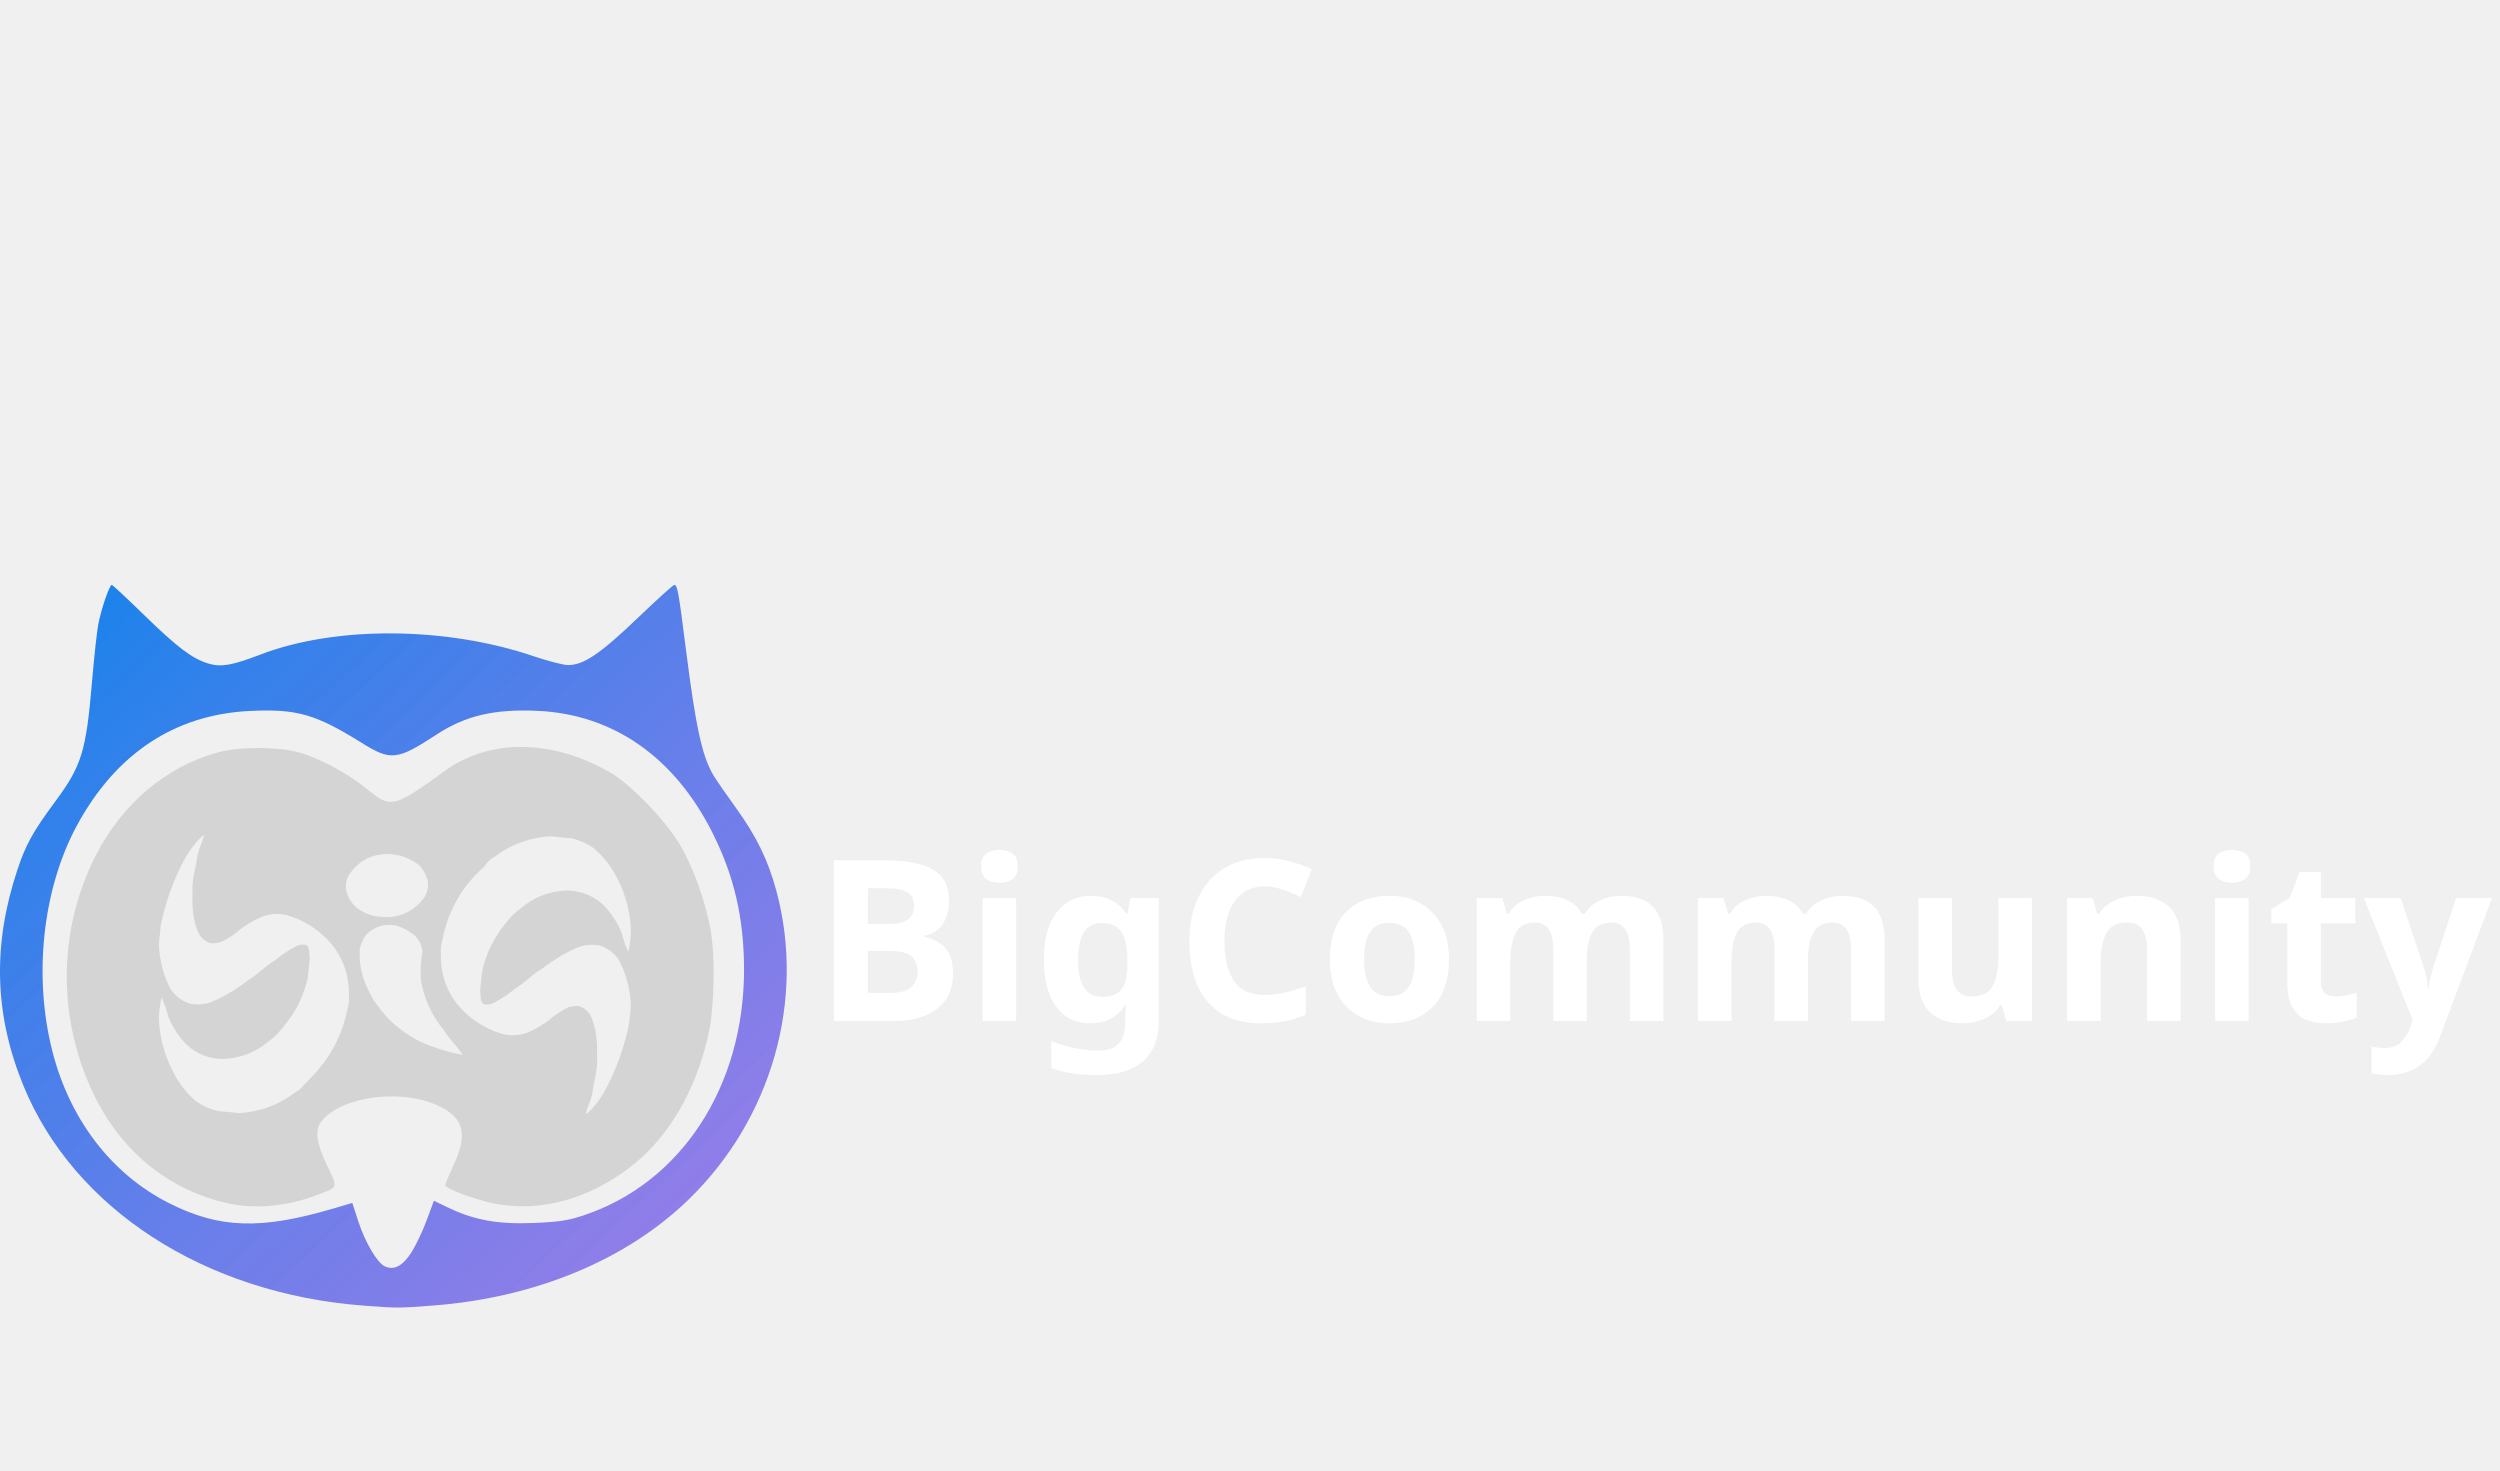
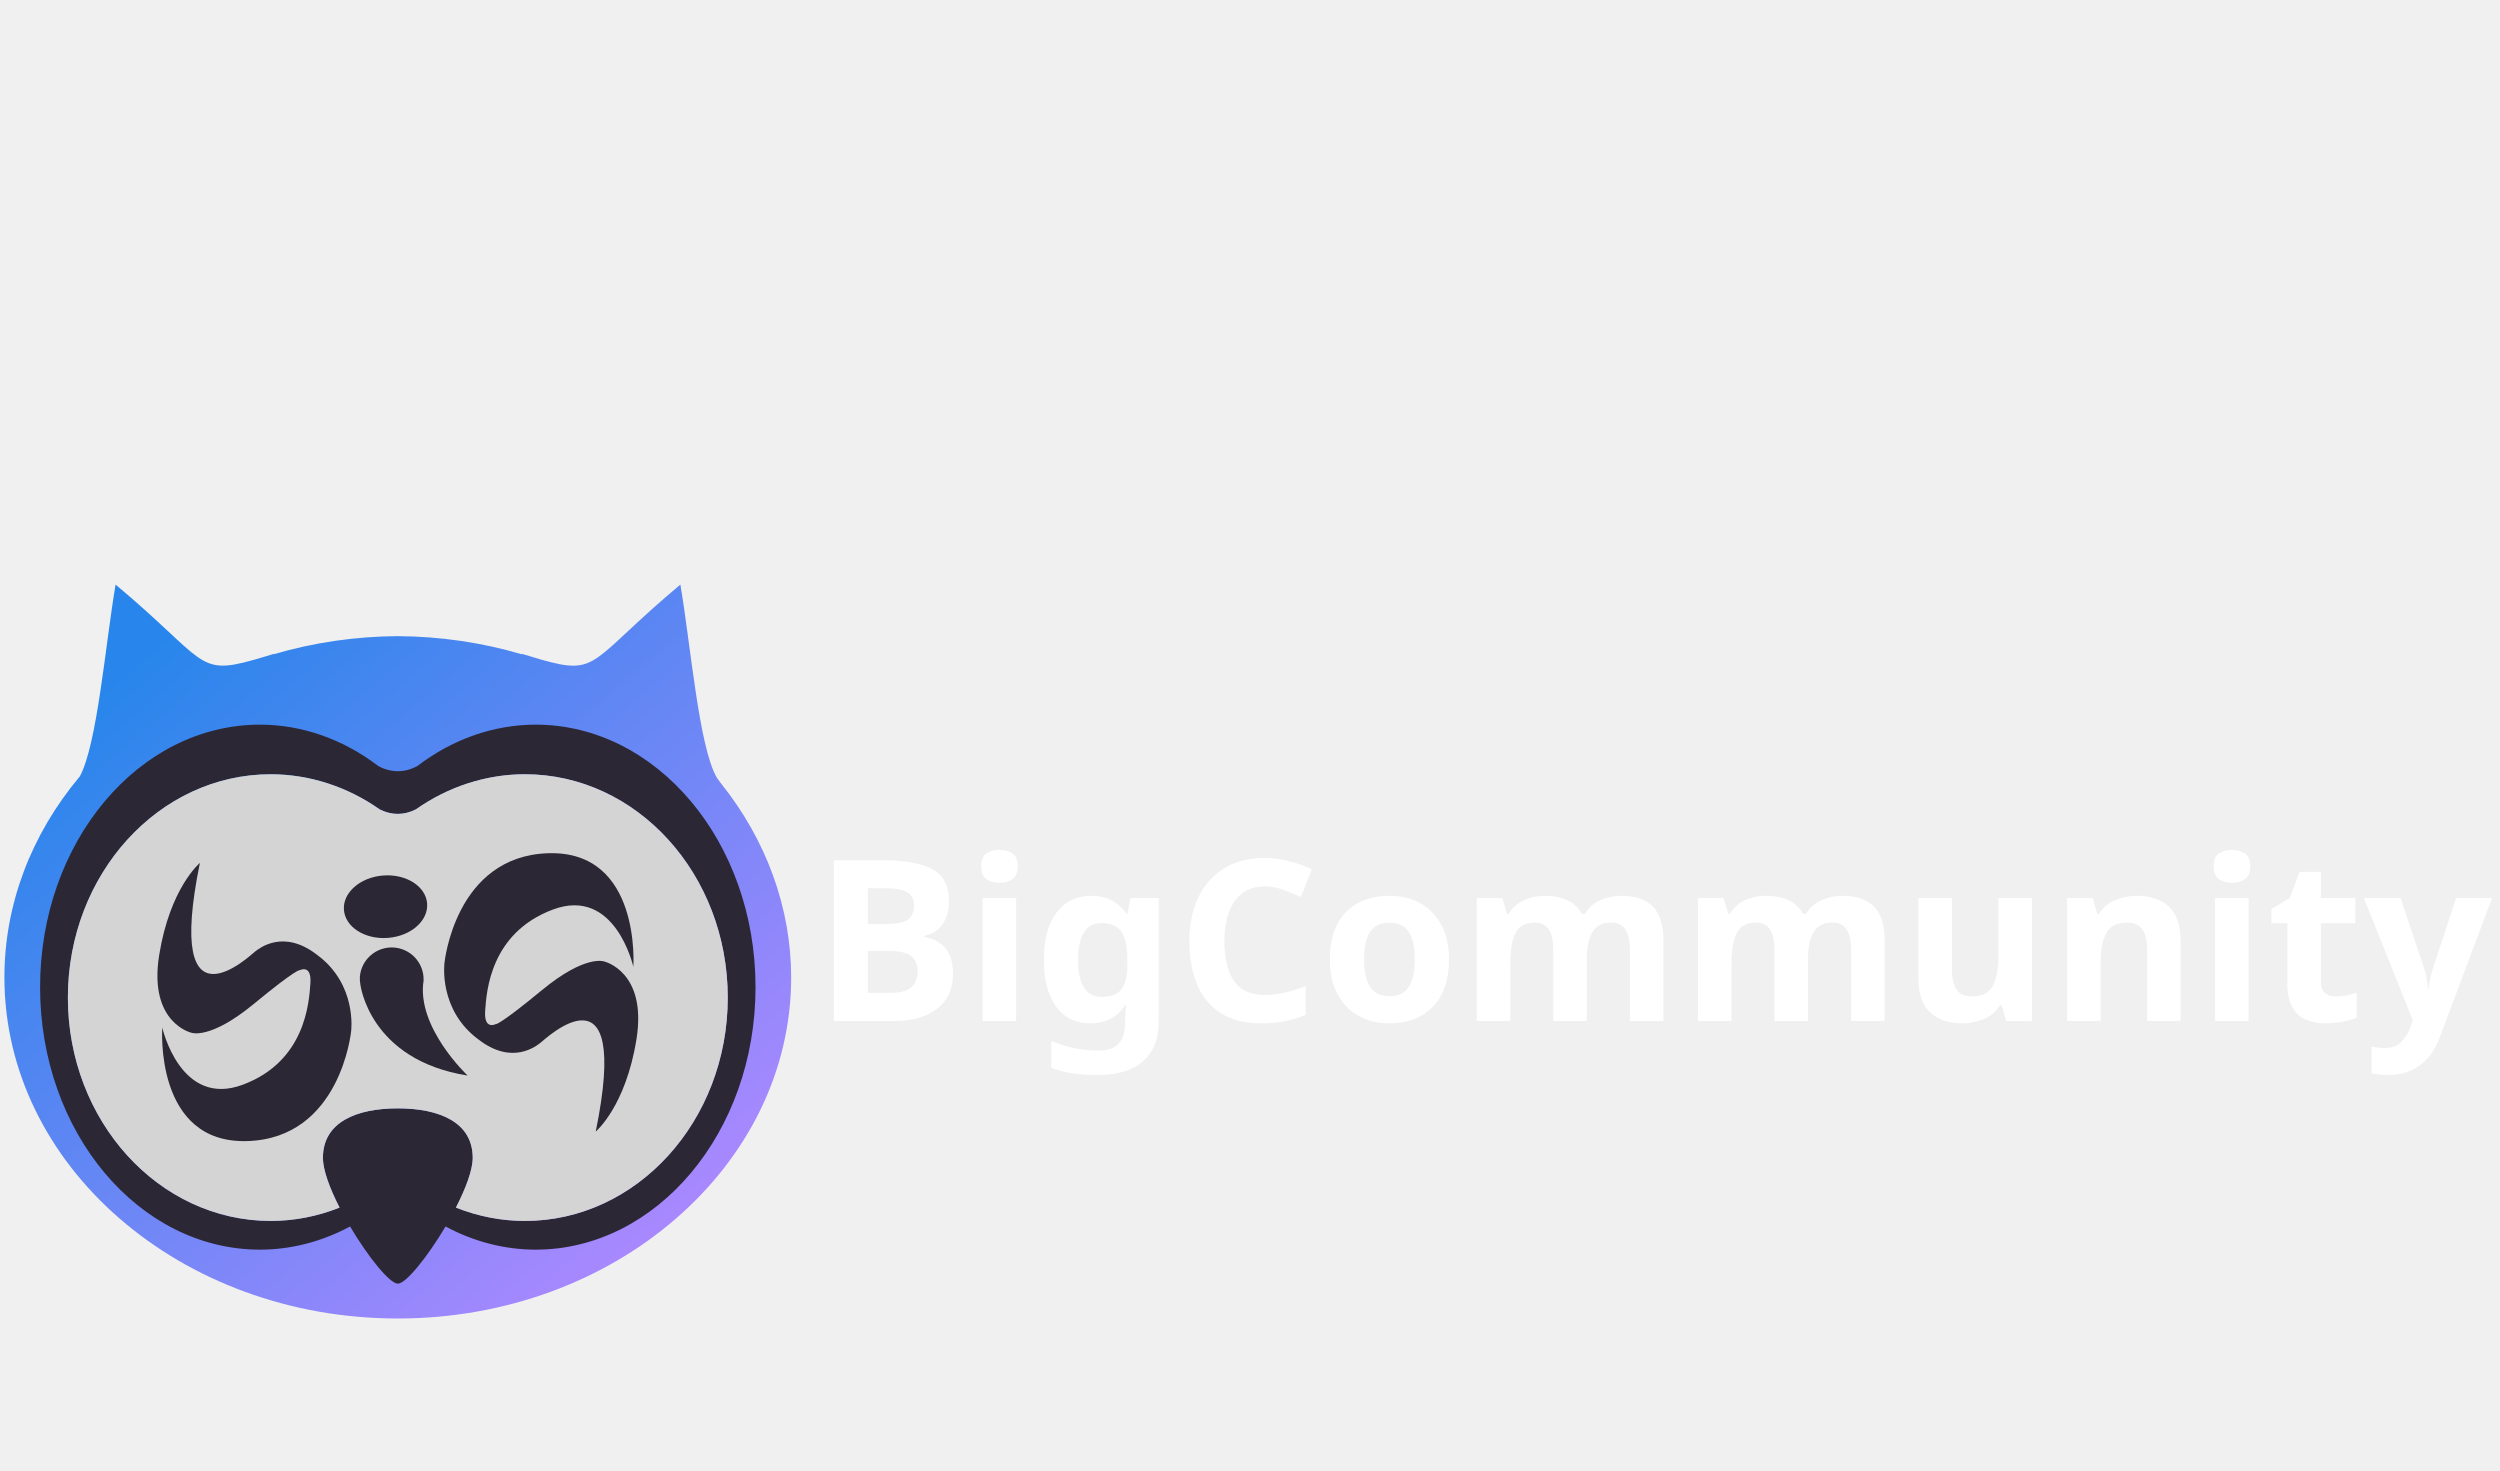
<svg xmlns="http://www.w3.org/2000/svg" xmlns:xlink="http://www.w3.org/1999/xlink" version="1.2" width="340" height="200" id="svg2" xml:space="preserve">
  <defs id="defs4">
    <radialGradient id="a-6" cx="0" cy="0" r="1" fx="0" fy="0" gradientTransform="matrix(-0.5226837,146.8013,-146.8013,-0.5226837,144.6632,-31.00048)" gradientUnits="userSpaceOnUse" spreadMethod="pad">
      <stop offset="0" style="stop-opacity:1;stop-color:#002a43" id="stop7-1" />
      <stop offset="1" style="stop-opacity:1;stop-color:#2c2d3d" id="stop8-8" />
    </radialGradient>
    <linearGradient id="b" x1="70.74" x2="304.39" y1="207.69" y2="456.44" gradientTransform="matrix(0.01252805,4.4605909e-5,4.4605909e-5,-0.01252805,8.880577,20.19845)" gradientUnits="userSpaceOnUse" spreadMethod="pad">
      <stop offset="0" style="stop-opacity:1;stop-color:#2d85c6" id="stop1" />
      <stop offset="1" style="stop-opacity:1;stop-color:#04bacc" id="stop2" />
    </linearGradient>
    <linearGradient id="c" x1="146.39" x2="380.04" y1="136.63" y2="385.38" gradientTransform="matrix(0.01252805,4.4605909e-5,-4.4605909e-5,0.01252805,8.693755,13.56222)" gradientUnits="userSpaceOnUse" spreadMethod="pad">
      <stop offset="0" style="stop-opacity:1;stop-color:#2d85c6" id="stop3" />
      <stop offset="1" style="stop-opacity:1;stop-color:#04bacc" id="stop4" />
    </linearGradient>
    <linearGradient id="d" x1="127.32" x2="360.97" y1="154.54" y2="403.29" gradientTransform="matrix(0.01252805,4.4605909e-5,-4.4605909e-5,0.01252805,8.693755,13.56222)" gradientUnits="userSpaceOnUse" spreadMethod="pad">
      <stop offset="0" style="stop-opacity:1;stop-color:#2d85c6" id="stop5" />
      <stop offset="1" style="stop-opacity:1;stop-color:#04bacc" id="stop6" />
    </linearGradient>
    <radialGradient id="a-6-7" cx="0" cy="0" r="1" fx="0" fy="0" gradientTransform="matrix(-0.5226837,146.8013,-146.8013,-0.5226837,144.6632,-31.00048)" gradientUnits="userSpaceOnUse" spreadMethod="pad">
      <stop offset="0" style="stop-opacity:1;stop-color:#002a43" id="stop7-1-5" />
      <stop offset="1" style="stop-opacity:1;stop-color:#2c2d3d" id="stop8-8-9" />
    </radialGradient>
    <radialGradient id="paint0_radial_313_57" cx="0" cy="0" r="1" gradientUnits="userSpaceOnUse" gradientTransform="matrix(0,11,-11,0,301,318)">
      <stop stop-color="#1D4775" id="stop8" />
      <stop offset="1" stop-color="#002A43" id="stop9" />
    </radialGradient>
    <linearGradient id="paint1_linear_313_57" x1="4" y1="16" x2="20" y2="16" gradientUnits="userSpaceOnUse" gradientTransform="translate(289,317)">
      <stop stop-color="#2D85C5" id="stop10" />
      <stop offset="1" stop-color="#0BB1CB" id="stop11" />
    </linearGradient>
    <radialGradient id="a-6-1" cx="0" cy="0" r="1" fx="0" fy="0" gradientTransform="matrix(-0.5226837,146.8013,-146.8013,-0.5226837,144.6632,-31.00048)" gradientUnits="userSpaceOnUse" spreadMethod="pad">
      <stop offset="0" style="stop-opacity:1;stop-color:#002a43" id="stop7-1-0" />
      <stop offset="1" style="stop-opacity:1;stop-color:#2c2d3d" id="stop8-8-6" />
    </radialGradient>
-     <linearGradient xlink:href="#linearGradient14" id="linearGradient29" gradientUnits="userSpaceOnUse" gradientTransform="matrix(1.30893,0,0,1.30893,-36.65005,-52.68836)" x1="30.606" y1="41" x2="46.336" y2="57.842" />
-     <linearGradient id="linearGradient14">
-       <stop style="stop-color:#1d82eb;stop-opacity:1" offset="0" id="stop13" />
-       <stop style="stop-color:#9167e7;stop-opacity:0.835" offset="1" id="stop14" />
+     <linearGradient xlink:href="#linearGradient37" id="linearGradient38" x1="4.525" y1="30.605" x2="19.912" y2="48.942" gradientUnits="userSpaceOnUse" gradientTransform="matrix(1.984334,0,0,2.012723,161.5039,232.1028)" />
+     <linearGradient id="linearGradient37">
+       <stop style="stop-color:#2082eb;stop-opacity:0.996;" offset="0" id="stop20" />
+       <stop style="stop-color:#a884ff;stop-opacity:1;" offset="1" id="stop21" />
    </linearGradient>
  </defs>
-   <g id="g1" transform="matrix(4.458334,0,0,4.458334,-1.9049574e-5,75.18611)">
-     <path id="path2-7-6-6-6" style="opacity:1;fill:#d4d4d4;fill-opacity:1;stroke-width:0.007" d="M 15.947,5.921 C 15.078,5.912 14.26,6.154 13.579,6.645 11.985,7.794 11.937,7.804 11.187,7.2 10.565,6.698 9.735,6.256 9.093,6.082 c -0.636,-0.172 -1.787,-0.172 -2.426,0 -1.585,0.426 -2.93,1.556 -3.743,3.144 -1.194,2.333 -1.182,5.134 0.033,7.488 0.84,1.626 2.259,2.742 3.968,3.124 0.857,0.191 1.828,0.103 2.756,-0.251 0.645,-0.246 0.632,-0.203 0.299,-0.892 -0.329,-0.681 -0.383,-1.104 -0.169,-1.363 0.645,-0.78 2.505,-1.002 3.63,-0.432 0.714,0.362 0.824,0.851 0.396,1.777 -0.142,0.306 -0.258,0.582 -0.258,0.611 v 0.003 0.003 0.003 c 0.053,0.114 0.906,0.432 1.485,0.55 1.369,0.277 2.844,-0.11 4.129,-1.084 1.173,-0.889 2.022,-2.315 2.416,-4.062 0.183,-0.812 0.215,-2.378 0.066,-3.206 C 21.523,10.641 21.14,9.574 20.743,8.905 20.3,8.16 19.241,7.062 18.613,6.699 17.735,6.191 16.815,5.931 15.947,5.922 Z M 6.212,8.624 h 0.002 0.002 c 0.001,8.21e-5 0.006,-4.97e-5 0.007,0 -0.039,0.135 -0.084,0.265 -0.138,0.394 -0.051,0.146 -0.084,0.301 -0.097,0.455 -0.058,0.232 -0.099,0.465 -0.12,0.703 0.016,0.242 -0.016,0.494 0.018,0.739 0.011,0.175 0.047,0.346 0.105,0.511 0.026,0.107 0.077,0.208 0.146,0.294 0.082,0.095 0.188,0.162 0.309,0.194 0.095,-0.002 0.191,-0.015 0.284,-0.038 0.227,-0.104 0.436,-0.242 0.621,-0.409 0.163,-0.12 0.336,-0.224 0.519,-0.312 0.273,-0.142 0.589,-0.177 0.887,-0.1 0.402,0.116 0.773,0.321 1.084,0.601 0.148,0.129 0.28,0.276 0.394,0.437 0.279,0.409 0.422,0.896 0.406,1.391 0.018,0.152 0.003,0.305 -0.046,0.45 -0.114,0.59 -0.363,1.146 -0.723,1.626 -0.168,0.225 -0.356,0.434 -0.562,0.624 -0.077,0.117 -0.183,0.212 -0.307,0.276 -0.503,0.388 -1.114,0.608 -1.749,0.631 -0.204,-0.034 -0.414,-0.04 -0.619,-0.066 C 6.403,16.969 6.183,16.871 5.986,16.735 5.682,16.477 5.437,16.157 5.265,15.797 5,15.285 4.856,14.72 4.846,14.143 c 0.012,-0.195 0.039,-0.389 0.079,-0.58 0.09,0.177 0.157,0.366 0.199,0.56 0.095,0.245 0.226,0.473 0.391,0.677 0.238,0.319 0.586,0.536 0.977,0.611 0.149,0.03 0.304,0.036 0.455,0.018 0.426,-0.038 0.83,-0.198 1.166,-0.463 0.113,-0.096 0.239,-0.169 0.335,-0.279 0.114,-0.123 0.222,-0.252 0.322,-0.386 0.303,-0.398 0.514,-0.858 0.619,-1.347 0.016,-0.207 0.047,-0.384 0.061,-0.58 -0.035,-0.14 0.023,-0.315 -0.105,-0.412 -0.097,-0.022 -0.2,-0.012 -0.291,0.026 -0.246,0.127 -0.476,0.28 -0.688,0.458 -0.253,0.148 -0.453,0.363 -0.7,0.529 -0.136,0.073 -0.23,0.182 -0.368,0.256 -0.253,0.18 -0.525,0.333 -0.81,0.455 -0.219,0.089 -0.459,0.112 -0.69,0.066 C 5.661,13.712 5.536,13.643 5.426,13.553 5.317,13.462 5.225,13.352 5.16,13.225 4.981,12.849 4.877,12.442 4.851,12.026 4.839,11.815 4.891,11.614 4.9,11.385 5.041,10.678 5.283,9.998 5.621,9.362 5.741,9.14 5.889,8.934 6.06,8.749 6.113,8.703 6.147,8.637 6.211,8.624 Z m 10.62,0.023 c 0.204,0.034 0.413,0.04 0.619,0.064 0.232,0.057 0.452,0.156 0.649,0.291 0.306,0.255 0.553,0.573 0.729,0.931 0.268,0.512 0.412,1.079 0.419,1.657 -0.012,0.195 -0.039,0.389 -0.079,0.58 -0.088,-0.178 -0.156,-0.366 -0.199,-0.56 -0.095,-0.245 -0.227,-0.473 -0.394,-0.677 -0.241,-0.317 -0.593,-0.532 -0.984,-0.603 -0.149,-0.03 -0.301,-0.037 -0.452,-0.02 -0.426,0.039 -0.832,0.201 -1.168,0.465 -0.112,0.094 -0.241,0.179 -0.335,0.279 -0.114,0.123 -0.221,0.252 -0.322,0.386 -0.297,0.397 -0.506,0.853 -0.611,1.337 -0.012,0.197 -0.044,0.382 -0.059,0.58 0.033,0.14 -0.023,0.312 0.105,0.409 0.097,0.023 0.198,0.013 0.289,-0.026 0.245,-0.127 0.475,-0.279 0.688,-0.455 0.256,-0.15 0.453,-0.366 0.7,-0.532 0.136,-0.073 0.228,-0.17 0.368,-0.253 0.253,-0.18 0.525,-0.333 0.81,-0.455 0.219,-0.089 0.459,-0.112 0.69,-0.066 0.137,0.042 0.264,0.11 0.373,0.202 0.109,0.092 0.197,0.207 0.261,0.335 0.18,0.376 0.286,0.781 0.312,1.196 0.013,0.212 -0.039,0.413 -0.049,0.642 -0.14,0.704 -0.383,1.386 -0.721,2.02 -0.12,0.222 -0.269,0.428 -0.44,0.614 -0.056,0.049 -0.096,0.116 -0.166,0.123 0.039,-0.135 0.083,-0.265 0.138,-0.394 0.05,-0.146 0.084,-0.299 0.097,-0.453 0.058,-0.232 0.096,-0.468 0.118,-0.706 -0.018,-0.242 0.016,-0.493 -0.023,-0.736 -0.01,-0.176 -0.045,-0.348 -0.105,-0.514 -0.025,-0.107 -0.075,-0.206 -0.143,-0.291 -0.081,-0.096 -0.189,-0.165 -0.309,-0.199 -0.095,0.003 -0.191,0.016 -0.284,0.038 -0.227,0.104 -0.436,0.242 -0.621,0.409 -0.163,0.121 -0.338,0.227 -0.522,0.314 -0.272,0.141 -0.588,0.175 -0.885,0.097 -0.402,-0.117 -0.772,-0.321 -1.084,-0.601 -0.148,-0.13 -0.281,-0.278 -0.394,-0.44 -0.276,-0.407 -0.416,-0.891 -0.396,-1.383 -0.019,-0.152 -0.003,-0.308 0.046,-0.453 0.109,-0.587 0.351,-1.14 0.706,-1.621 0.175,-0.223 0.368,-0.431 0.58,-0.619 0.069,-0.122 0.172,-0.218 0.297,-0.281 0.504,-0.387 1.117,-0.609 1.751,-0.631 z m -4.972,0.542 c 0.11,0.003 0.22,0.02 0.327,0.046 0.215,0.052 0.416,0.15 0.591,0.286 0.122,0.125 0.212,0.277 0.261,0.445 0.025,0.105 0.025,0.215 0,0.32 -0.025,0.105 -0.072,0.203 -0.141,0.286 -0.147,0.19 -0.341,0.339 -0.562,0.432 -0.221,0.093 -0.462,0.128 -0.7,0.1 -0.223,-0.01 -0.441,-0.076 -0.631,-0.192 -0.119,-0.07 -0.221,-0.165 -0.299,-0.279 -0.078,-0.114 -0.131,-0.242 -0.153,-0.378 -0.01,-0.102 0.003,-0.205 0.036,-0.302 0.033,-0.097 0.086,-0.186 0.156,-0.261 0.196,-0.25 0.475,-0.418 0.787,-0.476 0.109,-0.02 0.22,-0.031 0.33,-0.028 z m 0.064,2.16 c 0.042,0.002 0.084,0.008 0.125,0.015 0.169,0.039 0.327,0.111 0.468,0.212 0.104,0.062 0.194,0.148 0.258,0.251 0.064,0.102 0.102,0.22 0.112,0.34 -0.046,0.274 -0.065,0.551 -0.054,0.828 0.086,0.574 0.331,1.114 0.703,1.559 0.163,0.277 0.412,0.488 0.575,0.764 -0.313,-0.062 -0.62,-0.148 -0.92,-0.256 -0.369,-0.125 -0.711,-0.315 -1.012,-0.562 -0.176,-0.129 -0.335,-0.279 -0.47,-0.45 -0.225,-0.249 -0.405,-0.537 -0.534,-0.846 -0.159,-0.356 -0.227,-0.746 -0.199,-1.135 0.034,-0.138 0.09,-0.27 0.169,-0.389 0.11,-0.127 0.253,-0.223 0.412,-0.279 0.079,-0.028 0.16,-0.045 0.243,-0.051 0.042,-0.003 0.083,-0.005 0.125,-0.003 z" />
-     <path style="fill:url(#linearGradient29);fill-opacity:1;stroke-width:0.007" d="M 11.076,22.962 C 6.239,22.593 2.247,20.006 0.711,16.246 -0.173,14.081 -0.232,11.965 0.53,9.672 0.787,8.896 1.001,8.512 1.689,7.58 2.492,6.495 2.628,6.052 2.806,3.943 2.867,3.222 2.952,2.437 2.995,2.198 3.078,1.742 3.338,0.978 3.41,0.978 c 0.023,0 0.459,0.406 0.969,0.903 C 5.409,2.884 5.864,3.229 6.352,3.376 6.741,3.493 7.071,3.437 7.935,3.106 10.245,2.221 13.606,2.243 16.299,3.16 c 0.425,0.145 0.888,0.263 1.03,0.264 0.47,0.001 0.98,-0.342 2.104,-1.418 0.591,-0.565 1.101,-1.028 1.134,-1.028 0.098,0 0.129,0.174 0.359,1.985 0.3,2.364 0.493,3.245 0.838,3.824 0.084,0.142 0.394,0.59 0.688,0.997 0.627,0.867 0.983,1.602 1.235,2.542 0.885,3.308 -0.144,6.93 -2.668,9.389 -1.9,1.85 -4.687,3.009 -7.809,3.246 -1.068,0.081 -1.083,0.081 -2.135,9.52e-4 z m 1.49,-1.648 c 0.132,-0.212 0.337,-0.648 0.455,-0.968 l 0.215,-0.582 0.426,0.205 c 0.801,0.386 1.517,0.516 2.598,0.474 0.776,-0.03 1.071,-0.075 1.547,-0.234 2.975,-0.994 4.891,-3.931 4.89,-7.495 C 22.695,11.15 22.4,9.868 21.736,8.544 20.577,6.233 18.709,4.928 16.403,4.82 15.088,4.759 14.206,4.964 13.33,5.535 12.105,6.335 11.927,6.354 11.016,5.786 9.622,4.918 9.05,4.755 7.627,4.823 5.329,4.932 3.525,6.129 2.339,8.331 1.299,10.261 1.013,12.915 1.598,15.206 c 0.533,2.089 1.81,3.75 3.561,4.633 1.535,0.774 2.795,0.815 5,0.165 l 0.588,-0.173 0.174,0.536 c 0.211,0.653 0.574,1.276 0.81,1.394 0.284,0.141 0.561,-0.006 0.835,-0.445 z" id="path3-3-5-0-3" />
-   </g>
  <rect style="fill:none;stroke-width:0.753" id="rect289" width="340" height="200" x="2.1664619e-07" y="2.2922136e-07" rx="1.133" />
  <text xml:space="preserve" style="font-weight:bold;font-size:30.632px;font-family:'Ubuntu Mono';-inkscape-font-specification:'Ubuntu Mono Bold';fill:#ffffff;fill-opacity:1;stroke:none;stroke-width:6.874;stroke-linecap:round;stroke-linejoin:round" x="110.658" y="138.86" id="text638">
    <tspan id="tspan636" style="font-style:normal;font-variant:normal;font-weight:600;font-stretch:normal;font-family:'Lexend Deca';-inkscape-font-specification:'Lexend Deca Semi-Bold';fill:#ffffff;fill-opacity:1;stroke:none;stroke-width:6.874" x="110.658" y="138.86">BigCommunity</tspan>
  </text>
+   <g id="g2" transform="matrix(2.252632,0,0,2.252632,-364.3263,-573.7633)">
+     <path style="display:inline;fill:url(#linearGradient38);fill-opacity:0.969;stroke-width:1.992" d="m 168.713,290 c -0.609,3.551 -1.107,9.637 -2.159,11.581 A 23.75,20.599 0 0 0 162,313.712 a 23.75,20.599 0 0 0 23.75,20.599 23.75,20.599 0 0 0 23.75,-20.599 23.75,20.599 0 0 0 -4.252,-11.726 h 0.004 c -0.012,-0.013 -0.023,-0.03 -0.035,-0.043 a 23.75,20.599 0 0 0 -0.198,-0.271 c -1.088,-1.837 -1.59,-8.064 -2.209,-11.671 -5.54,4.638 -4.881,5.541 -8.449,4.517 -0.331,-0.095 -0.697,-0.208 -1.108,-0.334 l -0.004,0.028 a 23.75,20.599 0 0 0 -7.499,-1.097 23.75,20.599 0 0 0 -7.48,1.089 v -0.02 c -0.474,0.146 -0.887,0.27 -1.256,0.373 -3.403,0.956 -2.84,0.016 -8.302,-4.556 z" id="path21" />
+     <path style="display:inline;fill:#2c2734;fill-opacity:1;stroke-width:2.044" d="m 177.438,298.457 a 13.284,15.849 0 0 0 -13.284,15.847 13.284,15.849 0 0 0 13.284,15.851 13.284,15.849 0 0 0 5.431,-1.4 c 1.081,1.826 2.387,3.452 2.886,3.452 0.489,0 1.795,-1.625 2.878,-3.452 a 13.284,15.849 0 0 0 5.431,1.4 13.284,15.849 0 0 0 13.284,-15.851 13.284,15.849 0 0 0 -13.284,-15.847 13.284,15.849 0 0 0 -7.133,2.499 4.54,9.147 0 0 1 -1.18,0.312 4.54,9.147 0 0 1 -1.18,-0.312 13.284,15.849 0 0 0 -7.133,-2.499 z m 0.645,2.997 a 12.253,13.486 0 0 1 6.579,2.123 4.188,7.783 0 0 0 1.089,0.269 4.188,7.783 0 0 0 1.089,-0.269 12.253,13.486 0 0 1 6.579,-2.123 12.253,13.486 0 0 1 12.255,13.482 12.253,13.486 0 0 1 -12.255,13.486 12.253,13.486 0 0 1 -4.156,-0.807 c 0.59,-1.152 1.014,-2.269 1.013,-3.005 -9.1e-4,-2.157 -2.025,-2.984 -4.52,-2.985 -2.497,-0.001 -4.523,0.826 -4.524,2.985 -5.5e-4,0.736 0.416,1.853 1.005,3.005 a 12.253,13.486 0 0 1 -4.152,0.807 12.253,13.486 0 0 1 -12.251,-13.486 12.253,13.486 0 0 1 12.251,-13.482 z" id="path22" />
+     <path style="display:inline;fill:#d4d4d4;fill-opacity:1;stroke-width:1.975" d="m 178.081,301.451 a 12.253,13.486 0 0 0 -12.251,13.483 12.253,13.486 0 0 0 12.251,13.487 12.253,13.486 0 0 0 4.152,-0.806 c -0.589,-1.152 -1.006,-2.267 -1.005,-3.003 9.1e-4,-2.159 2.027,-2.988 4.524,-2.987 2.496,7.8e-4 4.52,0.83 4.52,2.987 5.5e-4,0.736 -0.423,1.851 -1.013,3.003 a 12.253,13.486 0 0 0 4.156,0.806 12.253,13.486 0 0 0 12.255,-13.487 12.253,13.486 0 0 0 -12.255,-13.483 12.253,13.486 0 0 0 -6.579,2.124 4.188,7.783 0 0 1 -1.089,0.272 4.188,7.783 0 0 1 -1.089,-0.272 12.253,13.486 0 0 0 -6.579,-2.124 z" id="path23" />
+     <g transform="matrix(2.026667,0,0,2.026667,213.9056,252.5384)" id="g26">
+       <path d="m -16.306,29.508 c -1.004,-0.773 -1.72,-0.181 -1.842,-0.088 -0.122,0.093 -2.705,2.563 -1.64,-2.644 0,0 -0.893,0.743 -1.214,2.754 -0.32,2.011 0.959,2.305 0.959,2.305 0,0 0.553,0.22 1.858,-0.856 1.305,-1.076 1.377,-1.008 1.377,-1.008 0,0 0.352,-0.183 0.312,0.392 -0.04,0.574 -0.149,2.325 -2.014,3.021 -1.864,0.696 -2.399,-1.704 -2.399,-1.704 0,0 -0.245,3.47 2.535,3.383 2.779,-0.086 3.091,-3.269 3.091,-3.269 0,0 0.192,-1.399 -1.023,-2.286" class="cls-3" style="display:inline;fill:#2c2734;fill-opacity:1;stroke-width:0.111" id="path24" />
+       <ellipse cx="-16.369" cy="26.905" class="cls-3" rx="1.243" ry="0.932" style="display:inline;fill:#2c2734;fill-opacity:1;stroke-width:0.111" transform="rotate(-4.397371)" id="ellipse24" />
+       <path d="m -13.124,30.273 a 0.951,0.951 0 0 0 -1.898,-0.11 0.941,0.941 0 0 0 0.013,0.225 c 0,0 0.254,2.255 3.196,2.723 1.48e-4,-0.001 -1.539,-1.445 -1.31,-2.838" class="cls-3" style="display:inline;fill:#2c2734;fill-opacity:1;stroke-width:0.111" id="path25" />
+       <path d="m -7.743,29.713 c 0,0 -0.553,-0.221 -1.858,0.855 -1.305,1.076 -1.376,1.011 -1.376,1.011 0,0 -0.352,0.184 -0.313,-0.392 0.039,-0.576 0.15,-2.32 2.014,-3.02 1.864,-0.7 2.4,1.704 2.4,1.704 0,0 0.245,-3.471 -2.535,-3.383 -2.78,0.087 -3.091,3.269 -3.091,3.269 0,0 -0.189,1.401 1.022,2.286 1.004,0.773 1.721,0.181 1.842,0.089 0.121,-0.092 2.707,-2.562 1.642,2.647 0,0 0.892,-0.742 1.214,-2.754 0.322,-2.012 -0.96,-2.312 -0.96,-2.312" class="cls-3" style="display:inline;fill:#2c2734;fill-opacity:1;stroke-width:0.111" id="path26" />
+     </g>
+   </g>
</svg>
